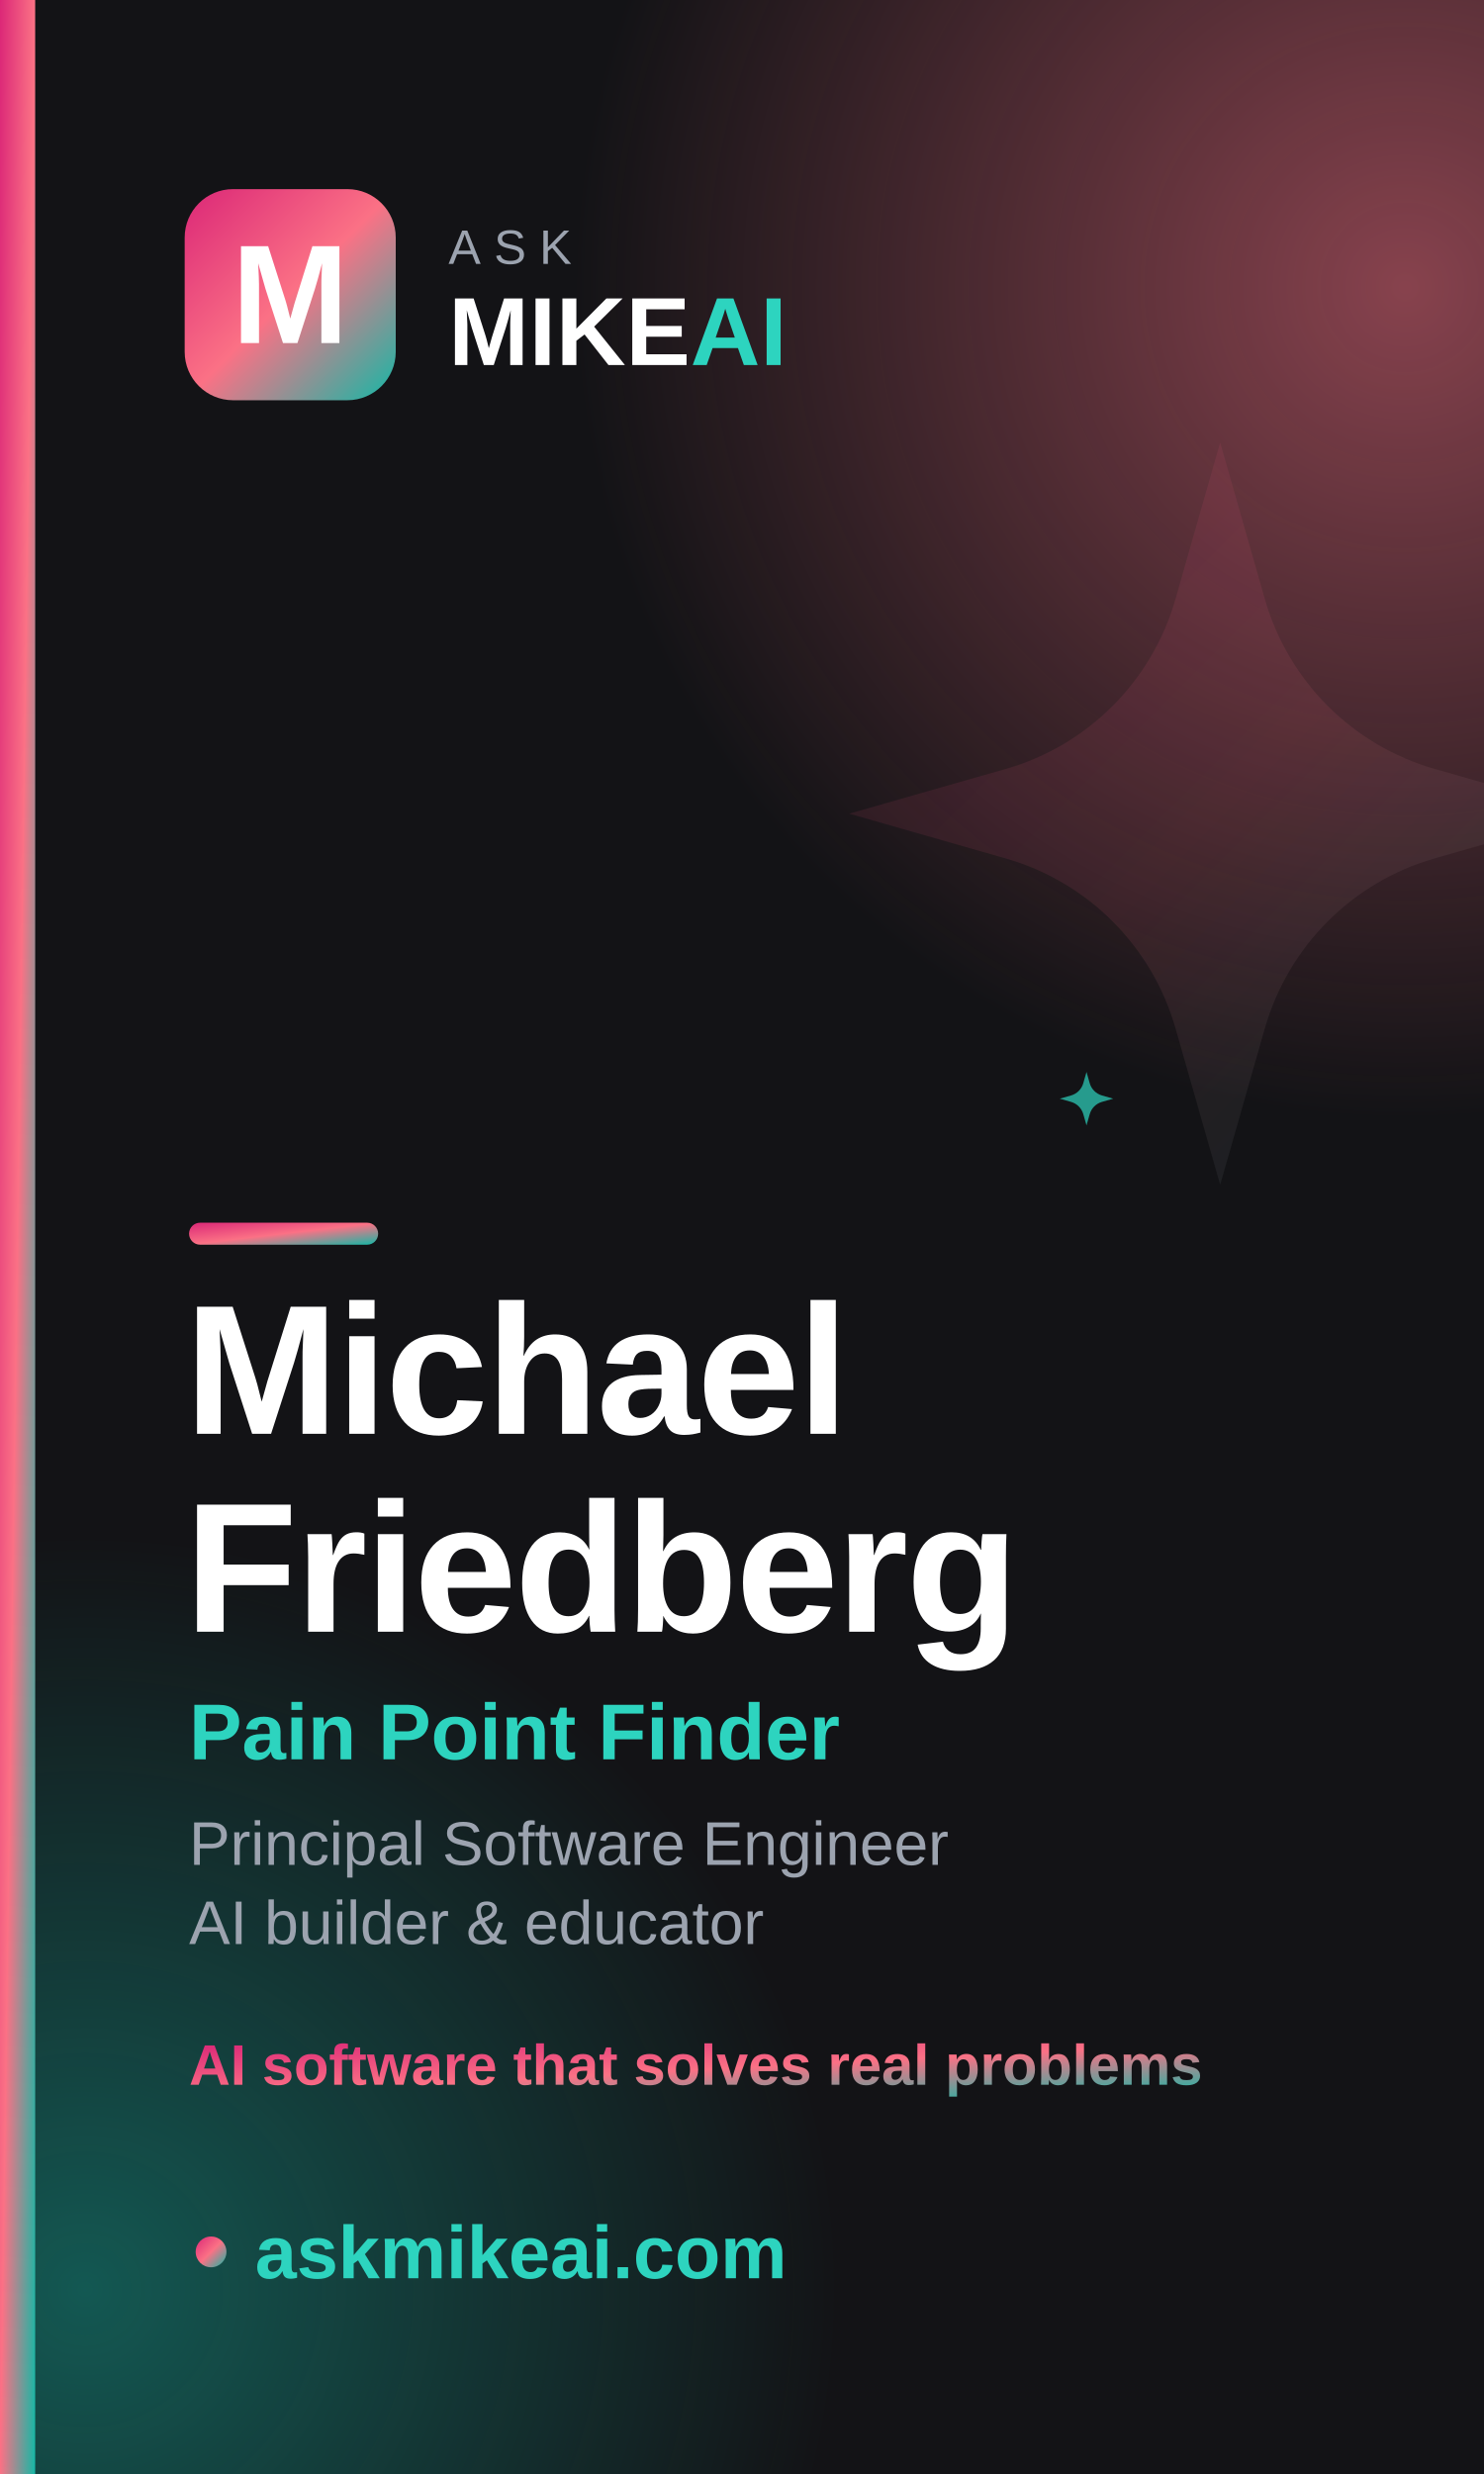
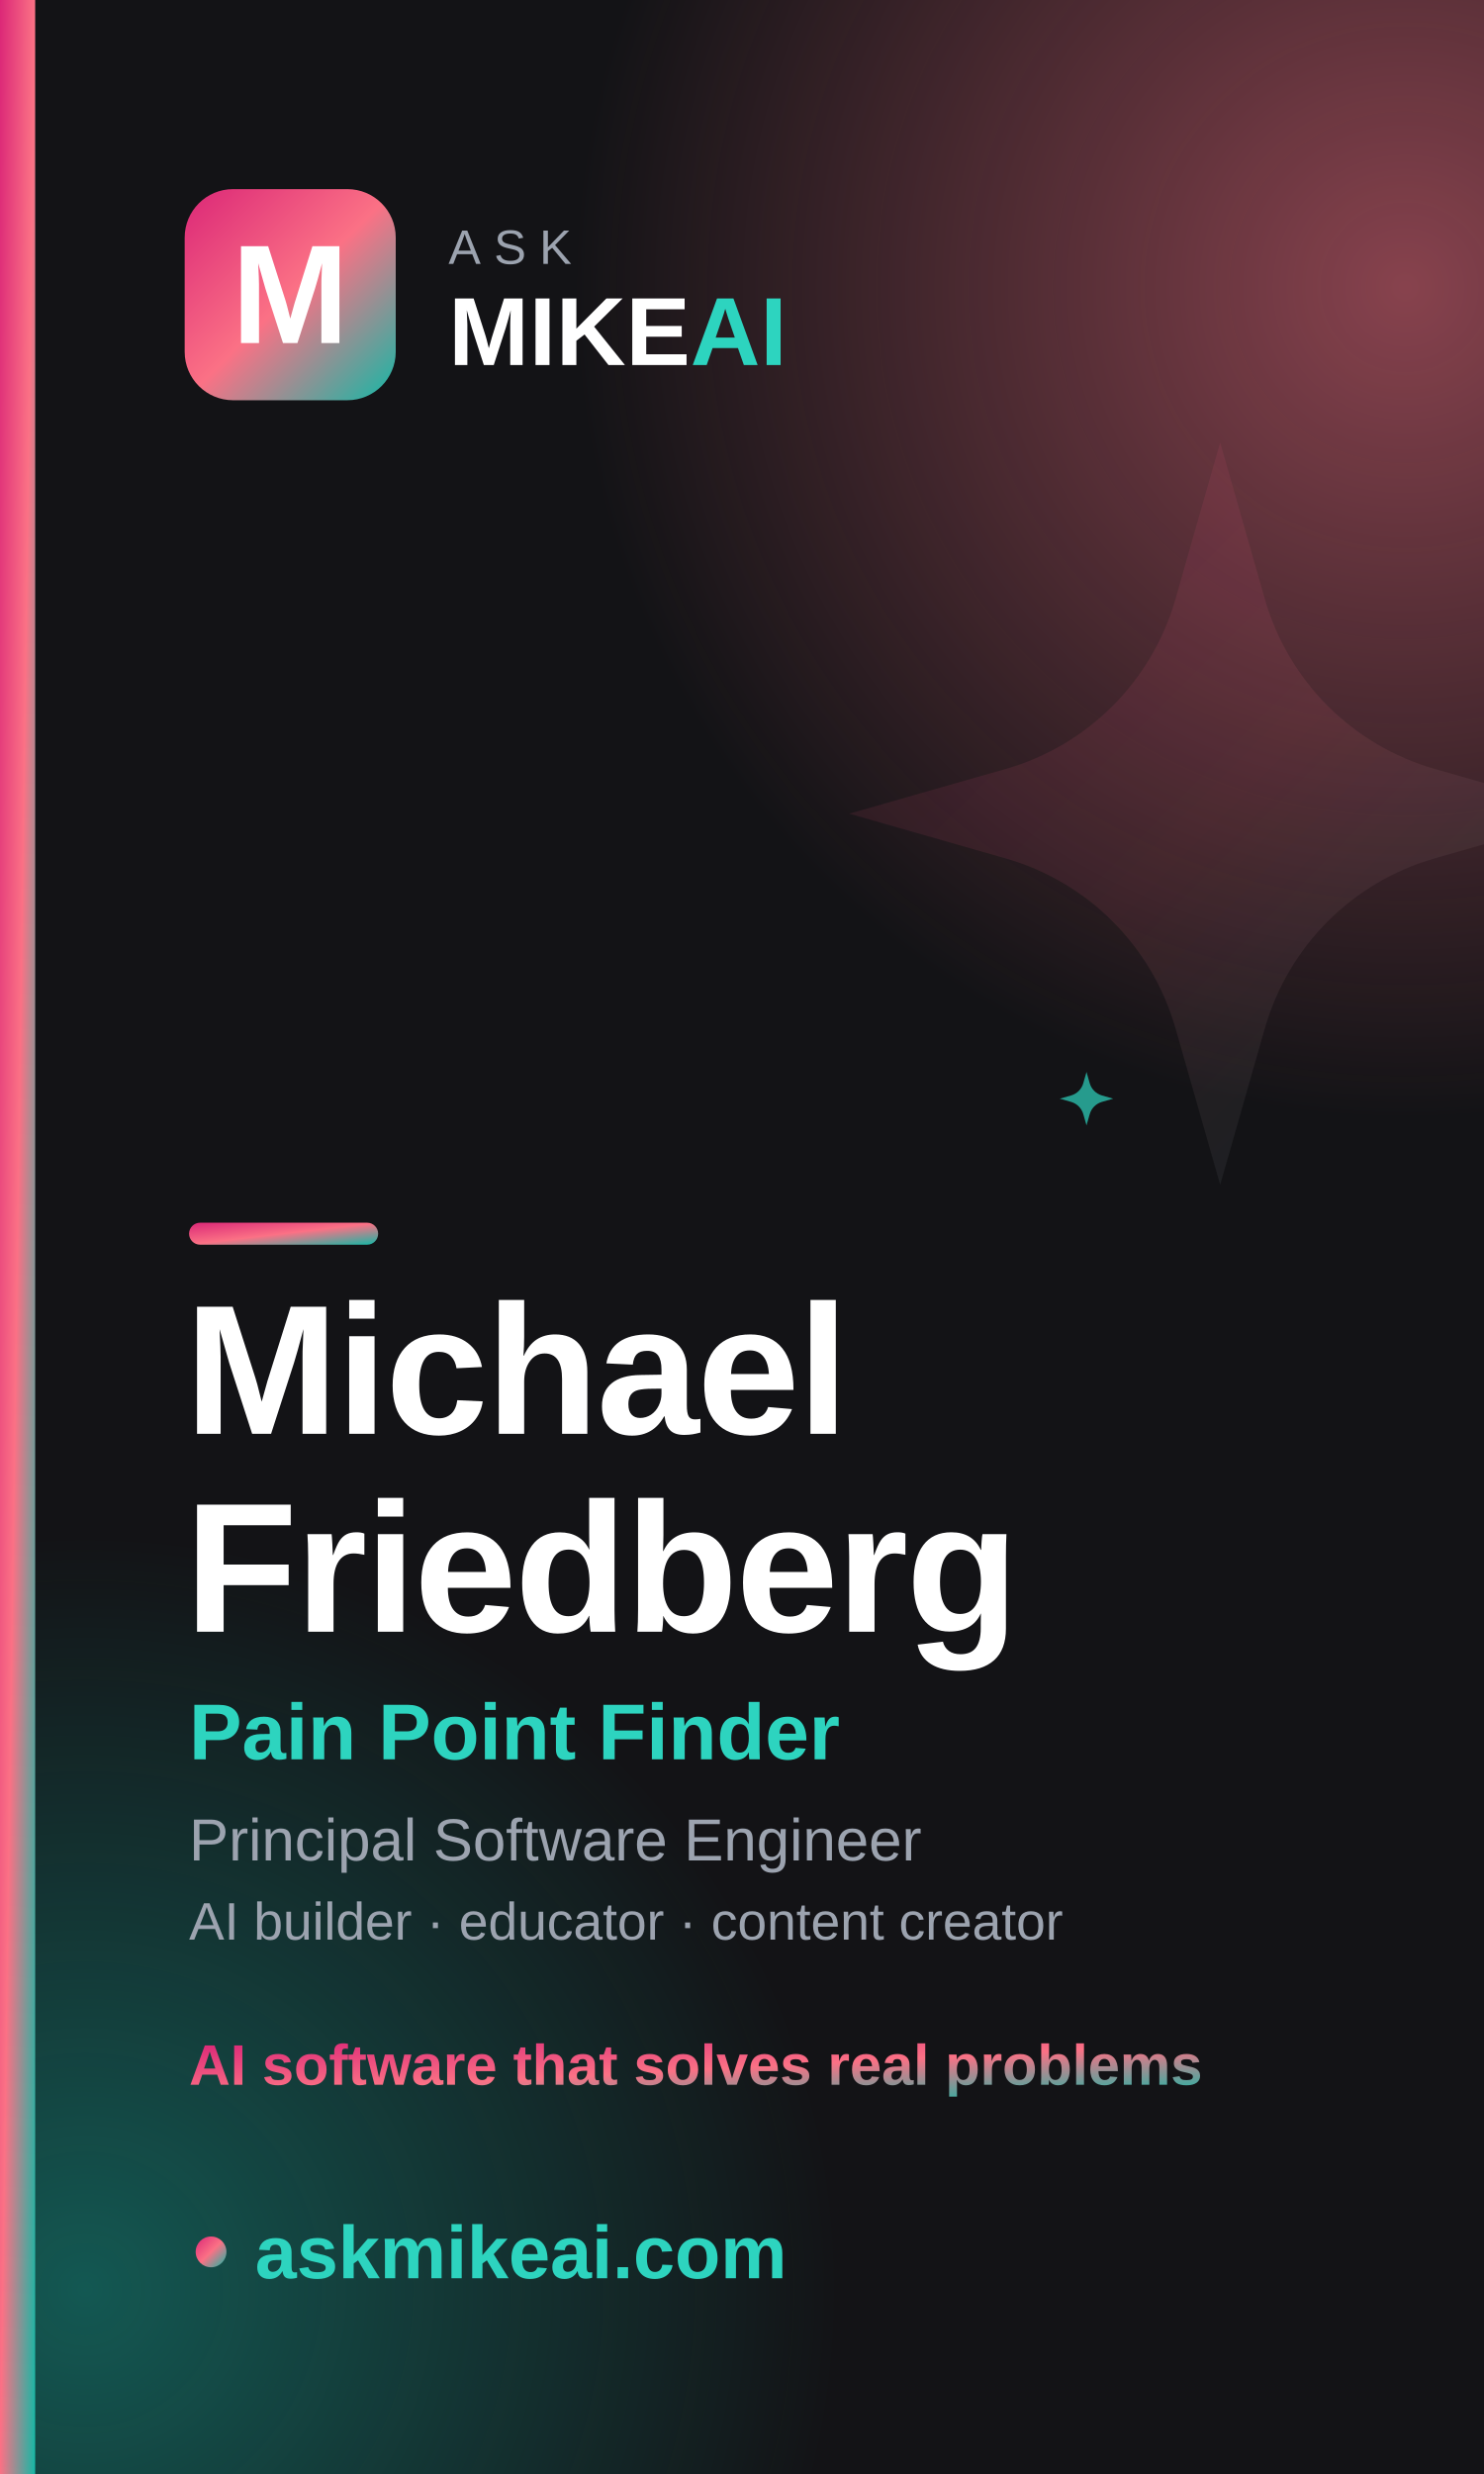
<svg xmlns="http://www.w3.org/2000/svg" width="675" height="1125" viewBox="0 0 675 1125" font-family="Arial, Helvetica, sans-serif">
  <defs>
    <linearGradient id="brand" x1="0" y1="0" x2="1" y2="1">
      <stop offset="0" stop-color="#db2777" />
      <stop offset="0.5" stop-color="#fb7185" />
      <stop offset="1" stop-color="#14b8a6" />
    </linearGradient>
    <radialGradient id="g1" cx="50%" cy="50%" r="50%">
      <stop offset="0" stop-color="#fb7185" stop-opacity="0.5" />
      <stop offset="1" stop-color="#fb7185" stop-opacity="0" />
    </radialGradient>
    <radialGradient id="g2" cx="50%" cy="50%" r="50%">
      <stop offset="0" stop-color="#14b8a6" stop-opacity="0.42" />
      <stop offset="1" stop-color="#14b8a6" stop-opacity="0" />
    </radialGradient>
  </defs>
  <rect width="675" height="1125" fill="#131316" />
  <circle cx="640" cy="130" r="380" fill="url(#g1)" />
  <circle cx="40" cy="1040" r="340" fill="url(#g2)" />
  <g transform="translate(330,70) scale(25)" opacity="0.10">
    <path fill="url(#brand)" d="M9.813 15.904L9 18.75l-.813-2.846a4.5 4.5 0 00-3.09-3.09L2.25 12l2.846-.813a4.5 4.5 0 003.09-3.09L9 5.25l.813 2.846a4.5 4.5 0 003.09 3.09L15.75 12l-2.846.813a4.5 4.5 0 00-3.09 3.09z" />
  </g>
  <g transform="translate(478,478) scale(1.8)" opacity="0.7">
    <path fill="#2dd4bf" d="M9.813 15.904L9 18.75l-.813-2.846a4.5 4.5 0 00-3.09-3.09L2.25 12l2.846-.813a4.5 4.5 0 003.09-3.09L9 5.25l.813 2.846a4.5 4.5 0 003.09 3.09L15.75 12l-2.846.813a4.5 4.5 0 00-3.09 3.09z" />
  </g>
  <rect x="0" y="0" width="16" height="1125" fill="url(#brand)" />
  <rect x="84" y="86" width="96" height="96" rx="22" fill="url(#brand)" />
  <text x="132" y="156" font-size="64" font-weight="700" fill="#ffffff" text-anchor="middle">M</text>
  <text x="204" y="120" font-size="22" letter-spacing="6" fill="#9ca3af">ASK</text>
  <text x="204" y="166" font-size="44" font-weight="700" fill="#ffffff">MIKE<tspan fill="#2dd4bf">AI</tspan>
  </text>
  <rect x="86" y="556" width="86" height="10" rx="5" fill="url(#brand)" />
  <text x="84" y="652" font-size="84" font-weight="800" letter-spacing="-1" fill="#ffffff">Michael</text>
  <text x="84" y="742" font-size="84" font-weight="800" letter-spacing="-1" fill="#ffffff">Friedberg</text>
  <text x="86" y="800" font-size="36" font-weight="800" fill="#2dd4bf">Pain Point Finder</text>
-   <text x="86" y="848" font-size="28" fill="#9ca3af">Principal Software Engineer</text>
-   <text x="86" y="884" font-size="28" fill="#9ca3af">AI builder &amp; educator</text>
+   <text x="86" y="846" font-size="27" fill="#9ca3af">Principal Software Engineer</text>
+   <text x="86" y="882" font-size="24" fill="#9ca3af">AI builder · educator · content creator</text>
  <text x="86" y="948" font-size="26" font-weight="700" fill="url(#brand)">AI software that solves real problems</text>
  <circle cx="96" cy="1024" r="7" fill="url(#brand)" />
  <text x="116" y="1036" font-size="34" font-weight="800" fill="#2dd4bf">askmikeai.com</text>
</svg>
